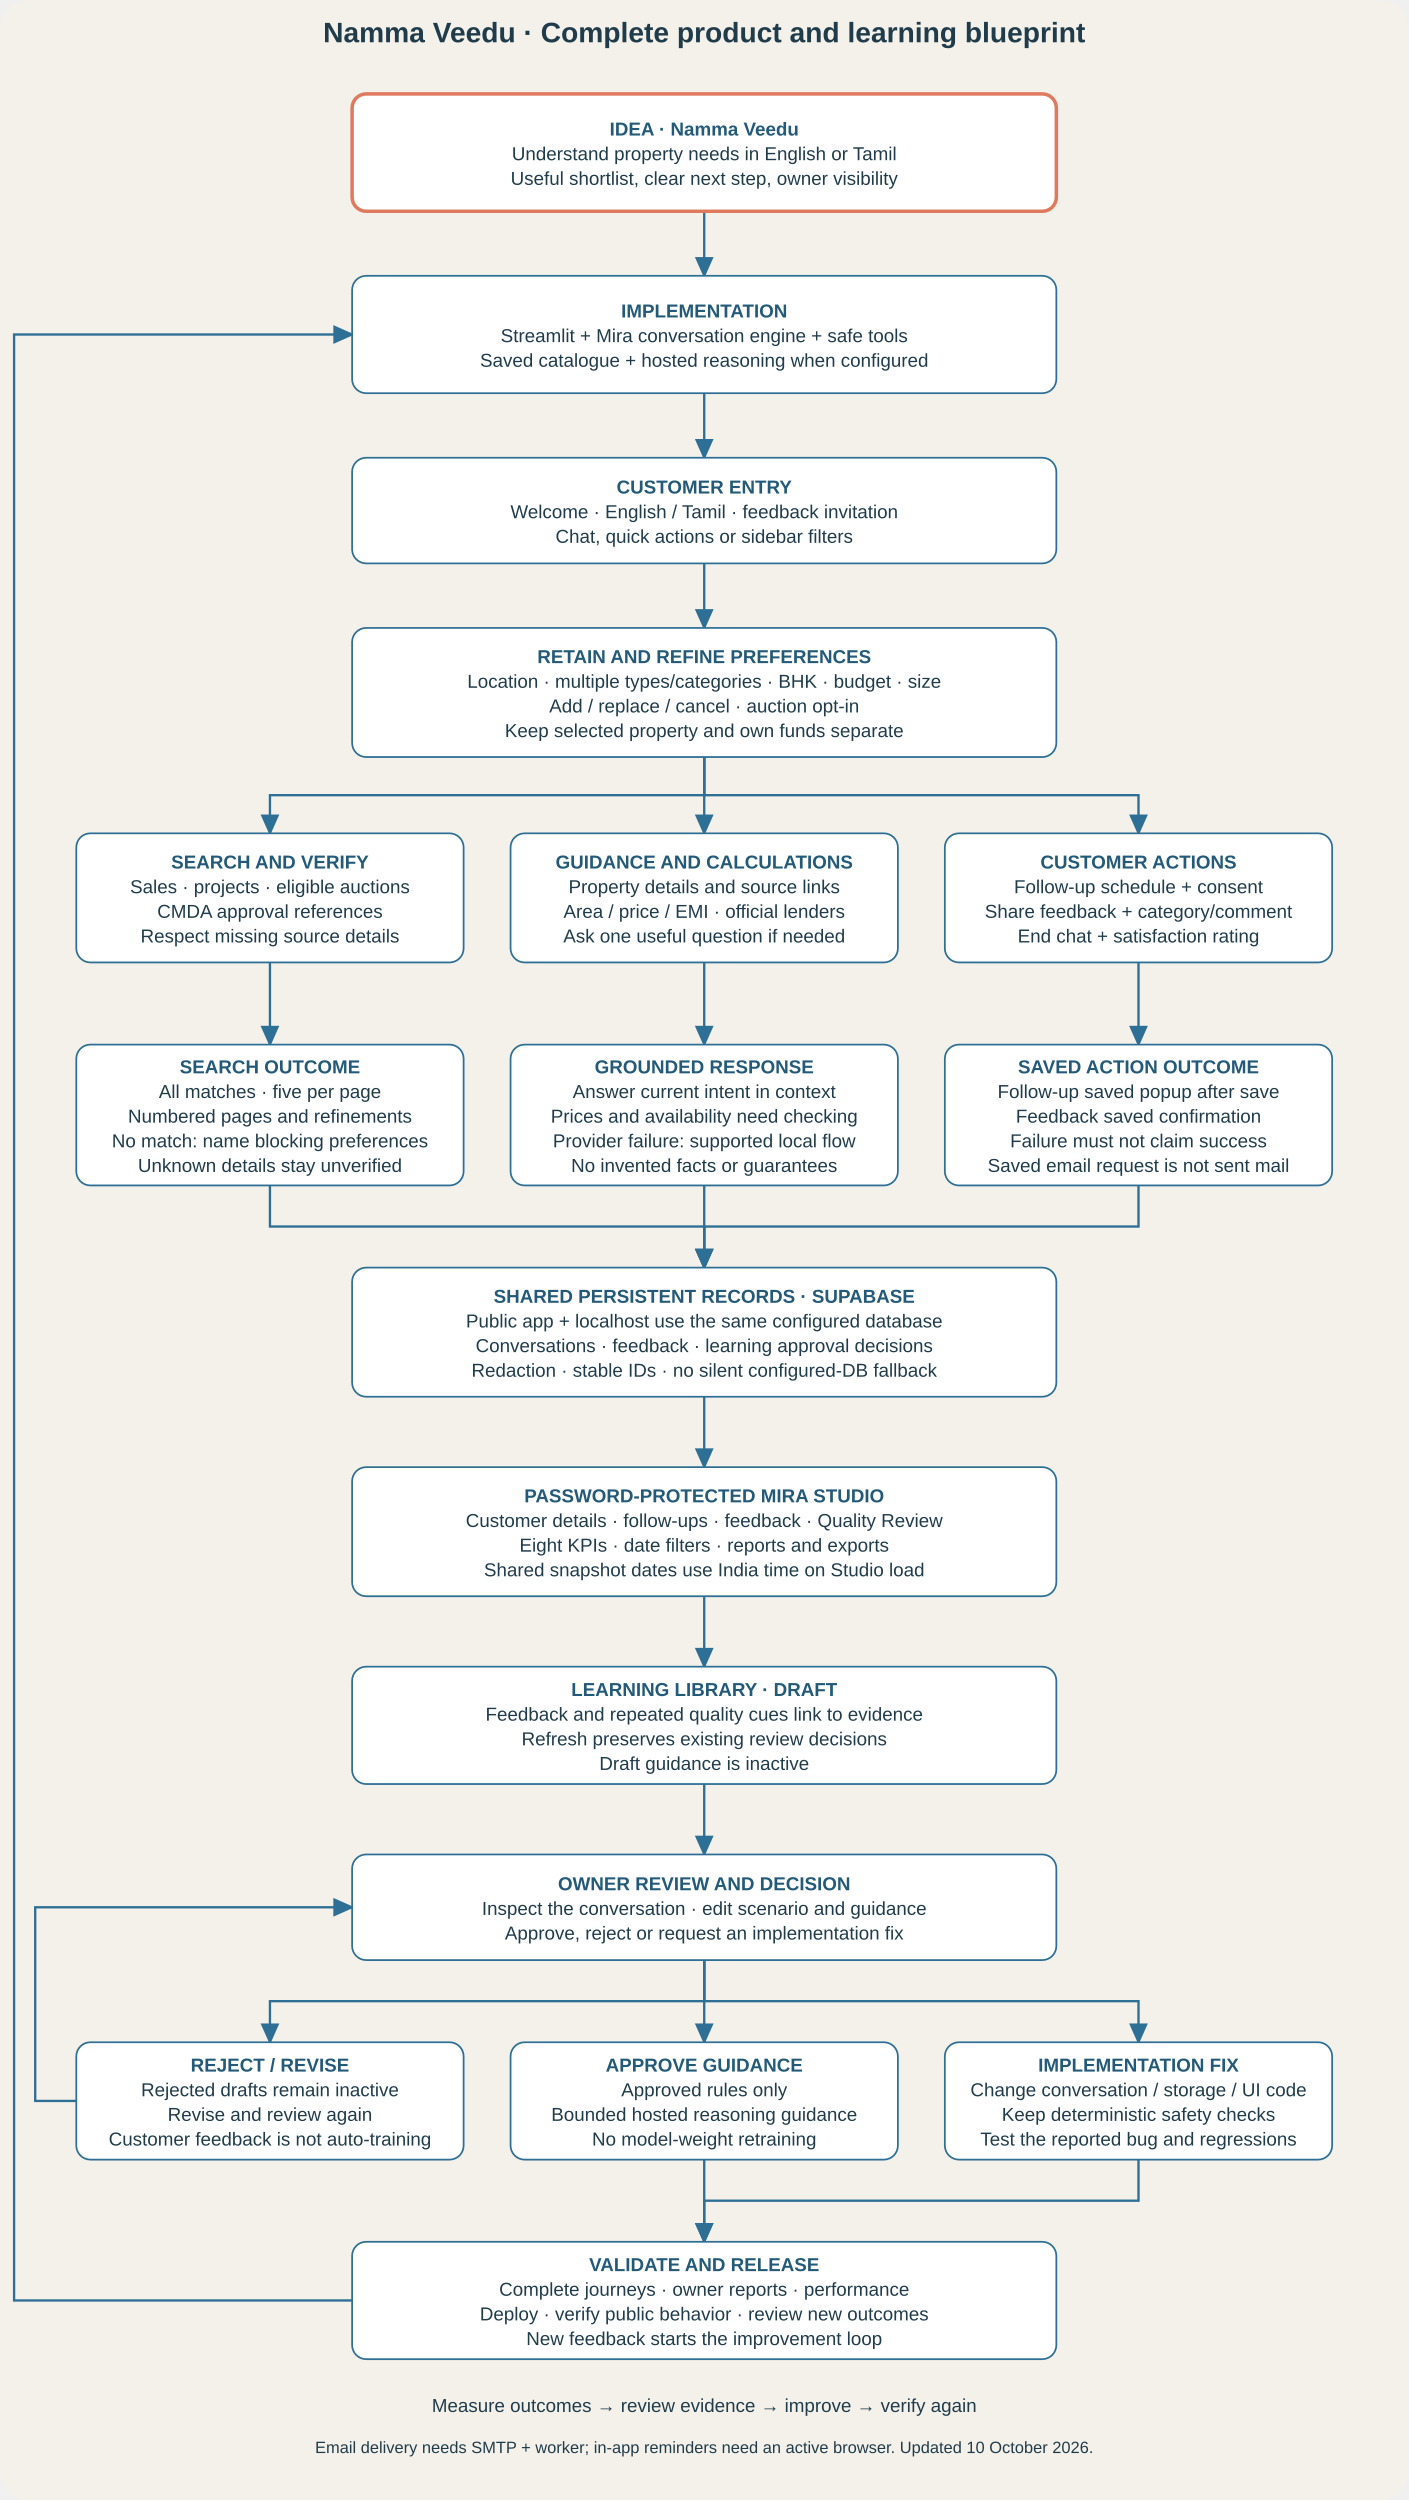
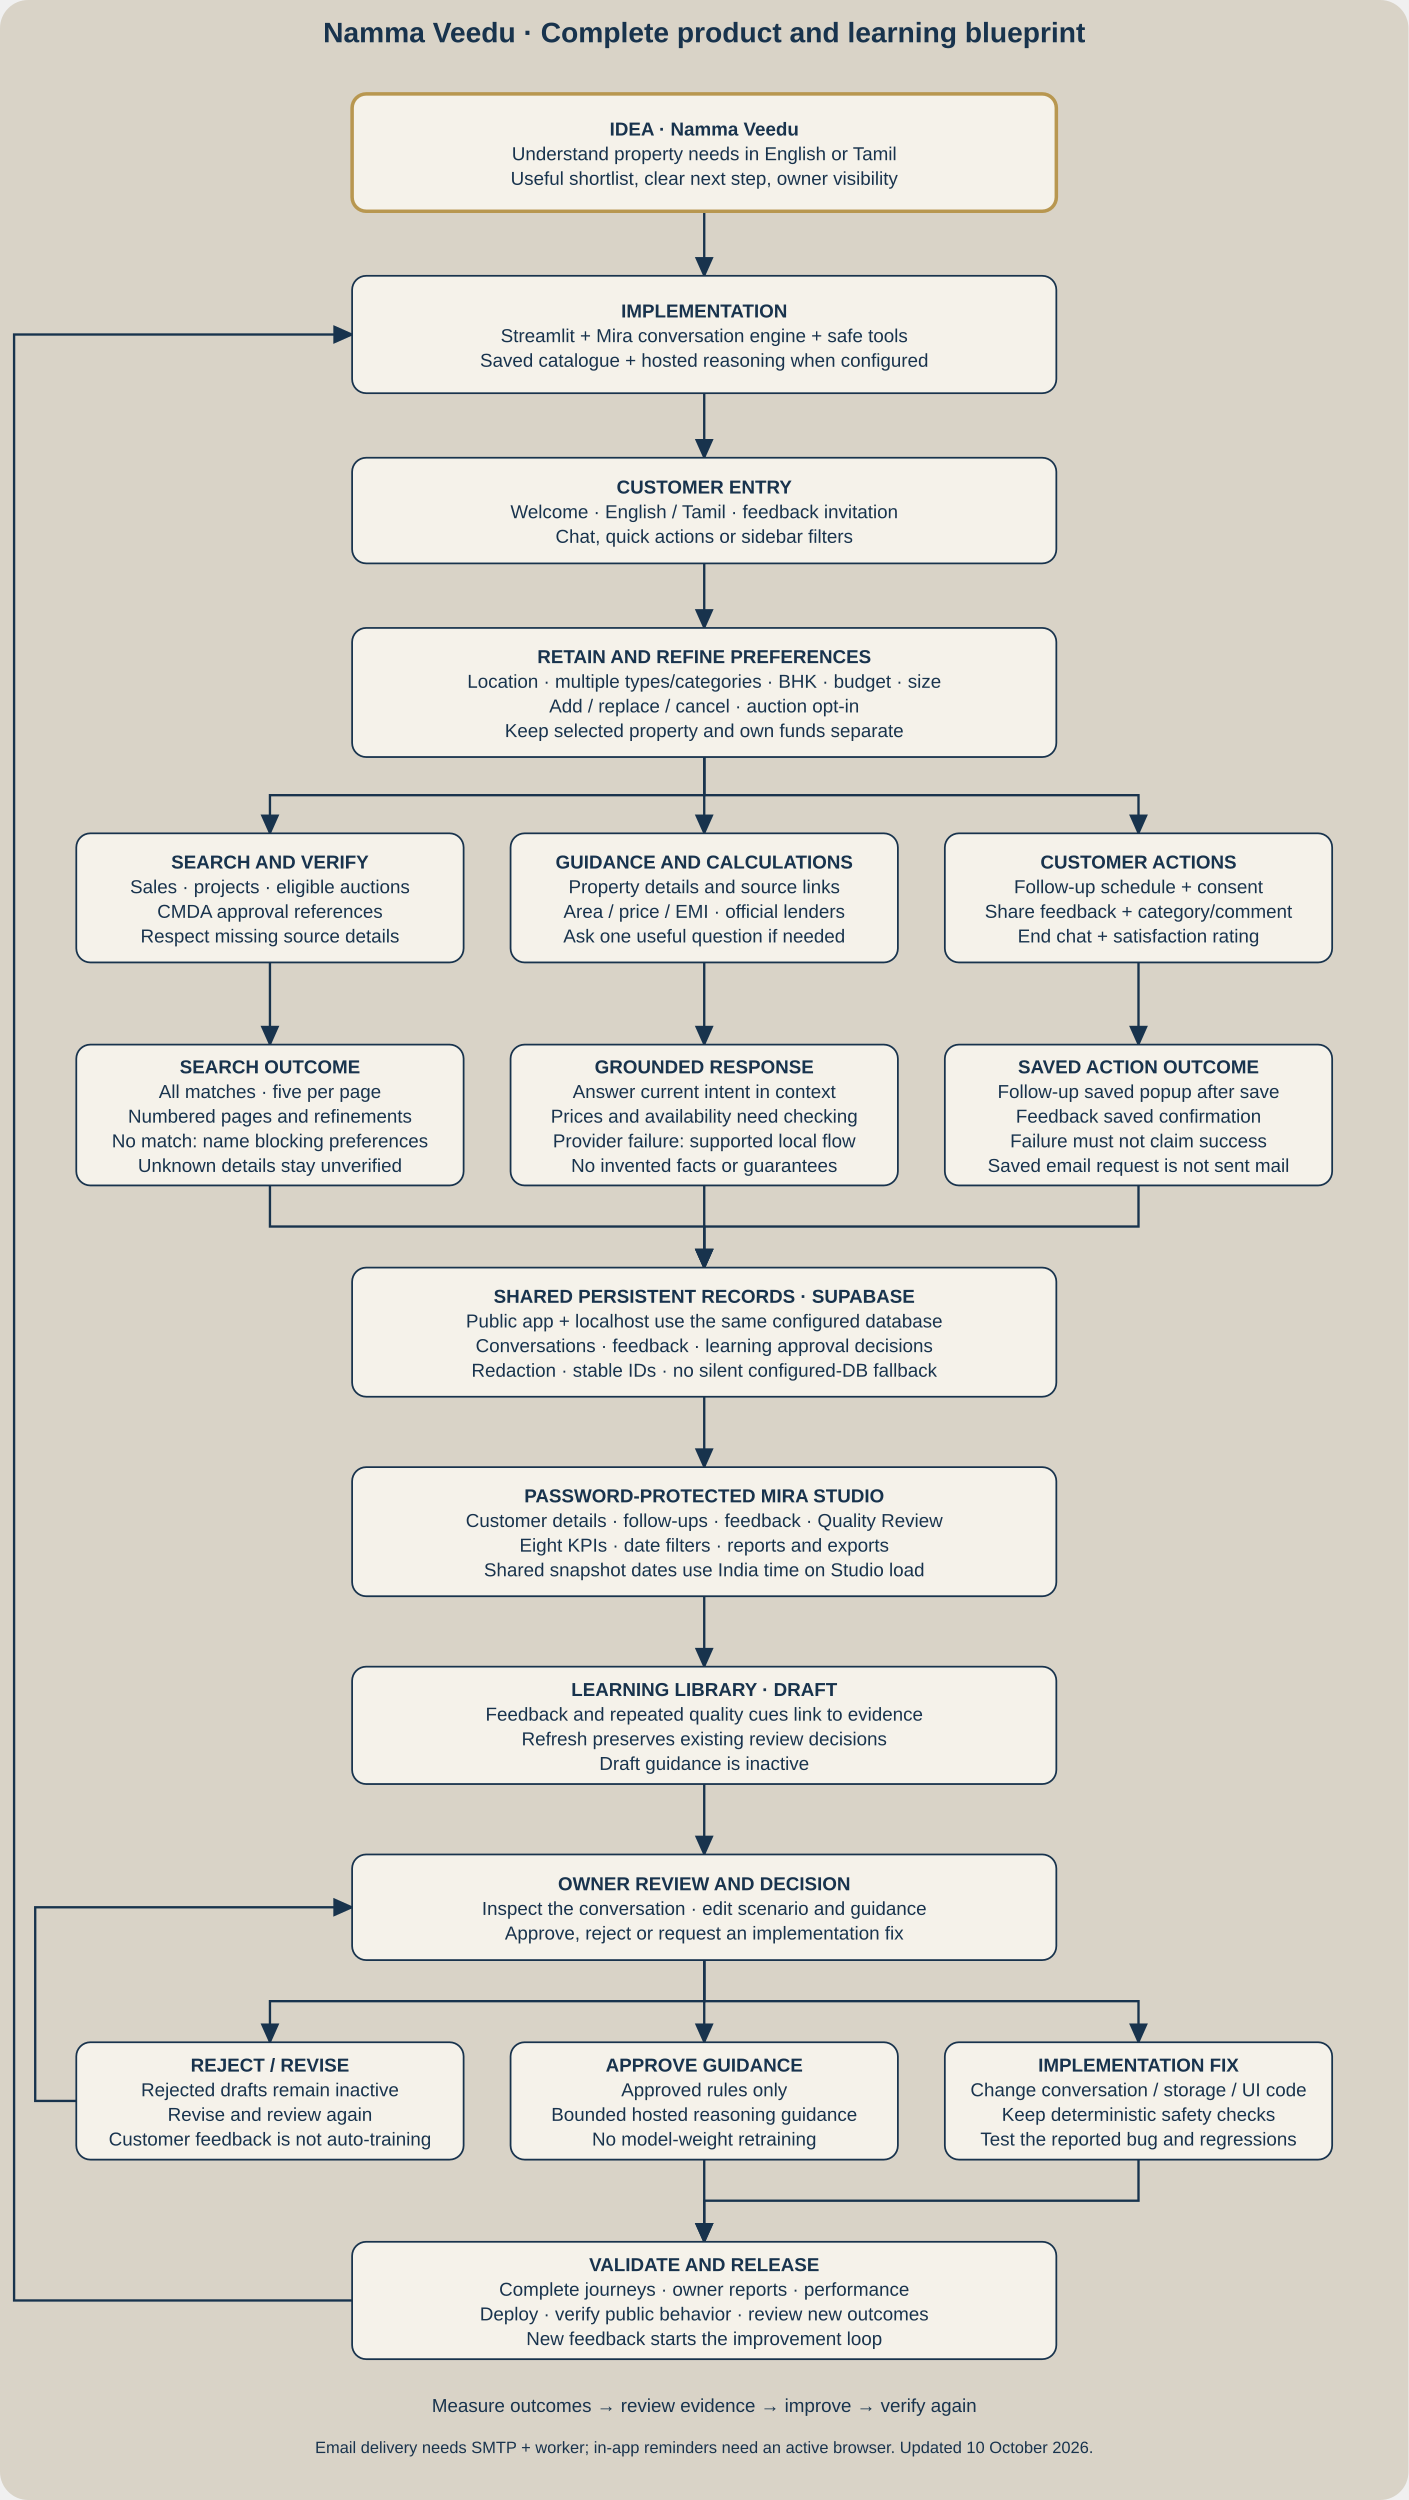
<svg xmlns="http://www.w3.org/2000/svg" viewBox="0 0 1200 2130" role="img" aria-labelledby="title desc">
  <defs>
    <marker id="arrow" markerWidth="9" markerHeight="8" refX="8" refY="4" orient="auto">
-       <path d="M0 0L9 4L0 8Z" fill="#2E6F95" />
+       <path d="M0 0L9 4L0 8Z" fill="#18334D" />
    </marker>
  </defs>
-   <rect width="1200" height="2130" rx="24" fill="#F4F1EA" />
-   <style>text{font-family:Segoe UI,Arial,sans-serif;fill:#203C4B;text-anchor:middle;font-size:16px}.edge{fill:none;stroke:#2E6F95;stroke-width:2;marker-end:url(#arrow)}.node{fill:#FFFFFF;stroke:#2E6F95;stroke-width:1.5}.heading{font-weight:700;fill:#245A79} .node{stroke:#2E6F95} #idea .node,#learning .node{stroke:#E07A5F;stroke-width:3}</style>
+   <rect width="1200" height="2130" rx="24" fill="#D9D3C7" />
+   <style>text{font-family:Segoe UI,Arial,sans-serif;fill:#18334D;text-anchor:middle;font-size:16px}.edge{fill:none;stroke:#18334D;stroke-width:2;marker-end:url(#arrow)}.node{fill:#F5F2EA;stroke:#18334D;stroke-width:1.5}.heading{font-weight:700;fill:#18334D} .node{stroke:#18334D} #idea .node,#learning .node{stroke:#B89750;stroke-width:3}</style>
  <text x="600" y="36" style="font-size:24px;font-weight:700">Namma Veedu · Complete product and learning blueprint</text>
  <path class="edge" d="M600.0 180V207.5H600.0V235" />
  <path class="edge" d="M600.0 335V362.5H600.0V390" />
  <path class="edge" d="M600.0 480V507.5H600.0V535" />
  <path class="edge" d="M600.0 645V677.5H230.0V710" />
  <path class="edge" d="M600.0 645V677.5H600.0V710" />
  <path class="edge" d="M600.0 645V677.5H970.0V710" />
  <path class="edge" d="M230.0 820V855.0H230.0V890" />
  <path class="edge" d="M600.0 820V855.0H600.0V890" />
  <path class="edge" d="M970.0 820V855.0H970.0V890" />
  <path class="edge" d="M230.0 1010V1045.0H600.0V1080" />
  <path class="edge" d="M600.0 1010V1045.0H600.0V1080" />
  <path class="edge" d="M970.0 1010V1045.0H600.0V1080" />
  <path class="edge" d="M600.0 1190V1220.0H600.0V1250" />
  <path class="edge" d="M600.0 1360V1390.0H600.0V1420" />
  <path class="edge" d="M600.0 1520V1550.0H600.0V1580" />
  <path class="edge" d="M600.0 1670V1705.0H230.0V1740" />
  <path class="edge" d="M600.0 1670V1705.0H600.0V1740" />
  <path class="edge" d="M600.0 1670V1705.0H970.0V1740" />
  <path class="edge" d="M600.0 1840V1875.0H600.0V1910" />
  <path class="edge" d="M970.0 1840V1875.0H600.0V1910" />
  <path class="edge" d="M65 1790H30V1625H300" />
  <path class="edge" d="M300 1960H12V285H300" />
  <text x="600" y="2055">Measure outcomes → review evidence → improve → verify again</text>
  <text x="600" y="2090" style="font-size:14px">Email delivery needs SMTP + worker; in-app reminders need an active browser. Updated 10 October 2026.</text>
  <g id="idea">
    <rect class="node" x="300" y="80" width="600" height="100" rx="12" />
    <text x="600.0" y="115.5" class="heading">IDEA · Namma Veedu</text>
    <text x="600.0" y="136.5" class="">Understand property needs in English or Tamil</text>
    <text x="600.0" y="157.5" class="">Useful shortlist, clear next step, owner visibility</text>
  </g>
  <g id="build">
    <rect class="node" x="300" y="235" width="600" height="100" rx="12" />
    <text x="600.0" y="270.5" class="heading">IMPLEMENTATION</text>
    <text x="600.0" y="291.5" class="">Streamlit + Mira conversation engine + safe tools</text>
    <text x="600.0" y="312.5" class="">Saved catalogue + hosted reasoning when configured</text>
  </g>
  <g id="welcome">
    <rect class="node" x="300" y="390" width="600" height="90" rx="12" />
    <text x="600.0" y="420.5" class="heading">CUSTOMER ENTRY</text>
    <text x="600.0" y="441.5" class="">Welcome · English / Tamil · feedback invitation</text>
    <text x="600.0" y="462.5" class="">Chat, quick actions or sidebar filters</text>
  </g>
  <g id="prefs">
    <rect class="node" x="300" y="535" width="600" height="110" rx="12" />
    <text x="600.0" y="565.0" class="heading">RETAIN AND REFINE PREFERENCES</text>
    <text x="600.0" y="586.0" class="">Location · multiple types/categories · BHK · budget · size</text>
    <text x="600.0" y="607.0" class="">Add / replace / cancel · auction opt-in</text>
    <text x="600.0" y="628.0" class="">Keep selected property and own funds separate</text>
  </g>
  <g id="search">
    <rect class="node" x="65" y="710" width="330" height="110" rx="12" />
    <text x="230.0" y="740.0" class="heading">SEARCH AND VERIFY</text>
    <text x="230.0" y="761.0" class="">Sales · projects · eligible auctions</text>
    <text x="230.0" y="782.0" class="">CMDA approval references</text>
    <text x="230.0" y="803.0" class="">Respect missing source details</text>
  </g>
  <g id="guide">
    <rect class="node" x="435" y="710" width="330" height="110" rx="12" />
    <text x="600.0" y="740.0" class="heading">GUIDANCE AND CALCULATIONS</text>
    <text x="600.0" y="761.0" class="">Property details and source links</text>
    <text x="600.0" y="782.0" class="">Area / price / EMI · official lenders</text>
    <text x="600.0" y="803.0" class="">Ask one useful question if needed</text>
  </g>
  <g id="actions">
    <rect class="node" x="805" y="710" width="330" height="110" rx="12" />
    <text x="970.0" y="740.0" class="heading">CUSTOMER ACTIONS</text>
    <text x="970.0" y="761.0" class="">Follow-up schedule + consent</text>
    <text x="970.0" y="782.0" class="">Share feedback + category/comment</text>
    <text x="970.0" y="803.0" class="">End chat + satisfaction rating</text>
  </g>
  <g id="results">
    <rect class="node" x="65" y="890" width="330" height="120" rx="12" />
    <text x="230.0" y="914.5" class="heading">SEARCH OUTCOME</text>
    <text x="230.0" y="935.5" class="">All matches · five per page</text>
    <text x="230.0" y="956.5" class="">Numbered pages and refinements</text>
    <text x="230.0" y="977.5" class="">No match: name blocking preferences</text>
    <text x="230.0" y="998.5" class="">Unknown details stay unverified</text>
  </g>
  <g id="answer">
    <rect class="node" x="435" y="890" width="330" height="120" rx="12" />
    <text x="600.0" y="914.5" class="heading">GROUNDED RESPONSE</text>
    <text x="600.0" y="935.5" class="">Answer current intent in context</text>
    <text x="600.0" y="956.5" class="">Prices and availability need checking</text>
    <text x="600.0" y="977.5" class="">Provider failure: supported local flow</text>
    <text x="600.0" y="998.5" class="">No invented facts or guarantees</text>
  </g>
  <g id="saved">
    <rect class="node" x="805" y="890" width="330" height="120" rx="12" />
    <text x="970.0" y="914.5" class="heading">SAVED ACTION OUTCOME</text>
    <text x="970.0" y="935.5" class="">Follow-up saved popup after save</text>
    <text x="970.0" y="956.5" class="">Feedback saved confirmation</text>
    <text x="970.0" y="977.5" class="">Failure must not claim success</text>
    <text x="970.0" y="998.5" class="">Saved email request is not sent mail</text>
  </g>
  <g id="storage">
    <rect class="node" x="300" y="1080" width="600" height="110" rx="12" />
    <text x="600.0" y="1110.0" class="heading">SHARED PERSISTENT RECORDS · SUPABASE</text>
    <text x="600.0" y="1131.0" class="">Public app + localhost use the same configured database</text>
    <text x="600.0" y="1152.0" class="">Conversations · feedback · learning approval decisions</text>
    <text x="600.0" y="1173.0" class="">Redaction · stable IDs · no silent configured-DB fallback</text>
  </g>
  <g id="owner">
    <rect class="node" x="300" y="1250" width="600" height="110" rx="12" />
    <text x="600.0" y="1280.0" class="heading">PASSWORD-PROTECTED MIRA STUDIO</text>
    <text x="600.0" y="1301.0" class="">Customer details · follow-ups · feedback · Quality Review</text>
    <text x="600.0" y="1322.0" class="">Eight KPIs · date filters · reports and exports</text>
    <text x="600.0" y="1343.0" class="">Shared snapshot dates use India time on Studio load</text>
  </g>
  <g id="draft">
    <rect class="node" x="300" y="1420" width="600" height="100" rx="12" />
    <text x="600.0" y="1445.0" class="heading">LEARNING LIBRARY · DRAFT</text>
    <text x="600.0" y="1466.0" class="">Feedback and repeated quality cues link to evidence</text>
    <text x="600.0" y="1487.0" class="">Refresh preserves existing review decisions</text>
    <text x="600.0" y="1508.0" class="">Draft guidance is inactive</text>
  </g>
  <g id="decision">
    <rect class="node" x="300" y="1580" width="600" height="90" rx="12" />
    <text x="600.0" y="1610.5" class="heading">OWNER REVIEW AND DECISION</text>
    <text x="600.0" y="1631.5" class="">Inspect the conversation · edit scenario and guidance</text>
    <text x="600.0" y="1652.5" class="">Approve, reject or request an implementation fix</text>
  </g>
  <g id="reject">
    <rect class="node" x="65" y="1740" width="330" height="100" rx="12" />
    <text x="230.0" y="1765.0" class="heading">REJECT / REVISE</text>
    <text x="230.0" y="1786.0" class="">Rejected drafts remain inactive</text>
    <text x="230.0" y="1807.0" class="">Revise and review again</text>
    <text x="230.0" y="1828.0" class="">Customer feedback is not auto-training</text>
  </g>
  <g id="approved">
    <rect class="node" x="435" y="1740" width="330" height="100" rx="12" />
    <text x="600.0" y="1765.0" class="heading">APPROVE GUIDANCE</text>
    <text x="600.0" y="1786.0" class="">Approved rules only</text>
    <text x="600.0" y="1807.0" class="">Bounded hosted reasoning guidance</text>
    <text x="600.0" y="1828.0" class="">No model-weight retraining</text>
  </g>
  <g id="fix">
    <rect class="node" x="805" y="1740" width="330" height="100" rx="12" />
    <text x="970.0" y="1765.0" class="heading">IMPLEMENTATION FIX</text>
    <text x="970.0" y="1786.0" class="">Change conversation / storage / UI code</text>
    <text x="970.0" y="1807.0" class="">Keep deterministic safety checks</text>
    <text x="970.0" y="1828.0" class="">Test the reported bug and regressions</text>
  </g>
  <g id="release">
    <rect class="node" x="300" y="1910" width="600" height="100" rx="12" />
    <text x="600.0" y="1935.0" class="heading">VALIDATE AND RELEASE</text>
    <text x="600.0" y="1956.0" class="">Complete journeys · owner reports · performance</text>
    <text x="600.0" y="1977.0" class="">Deploy · verify public behavior · review new outcomes</text>
    <text x="600.0" y="1998.0" class="">New feedback starts the improvement loop</text>
  </g>
</svg>
